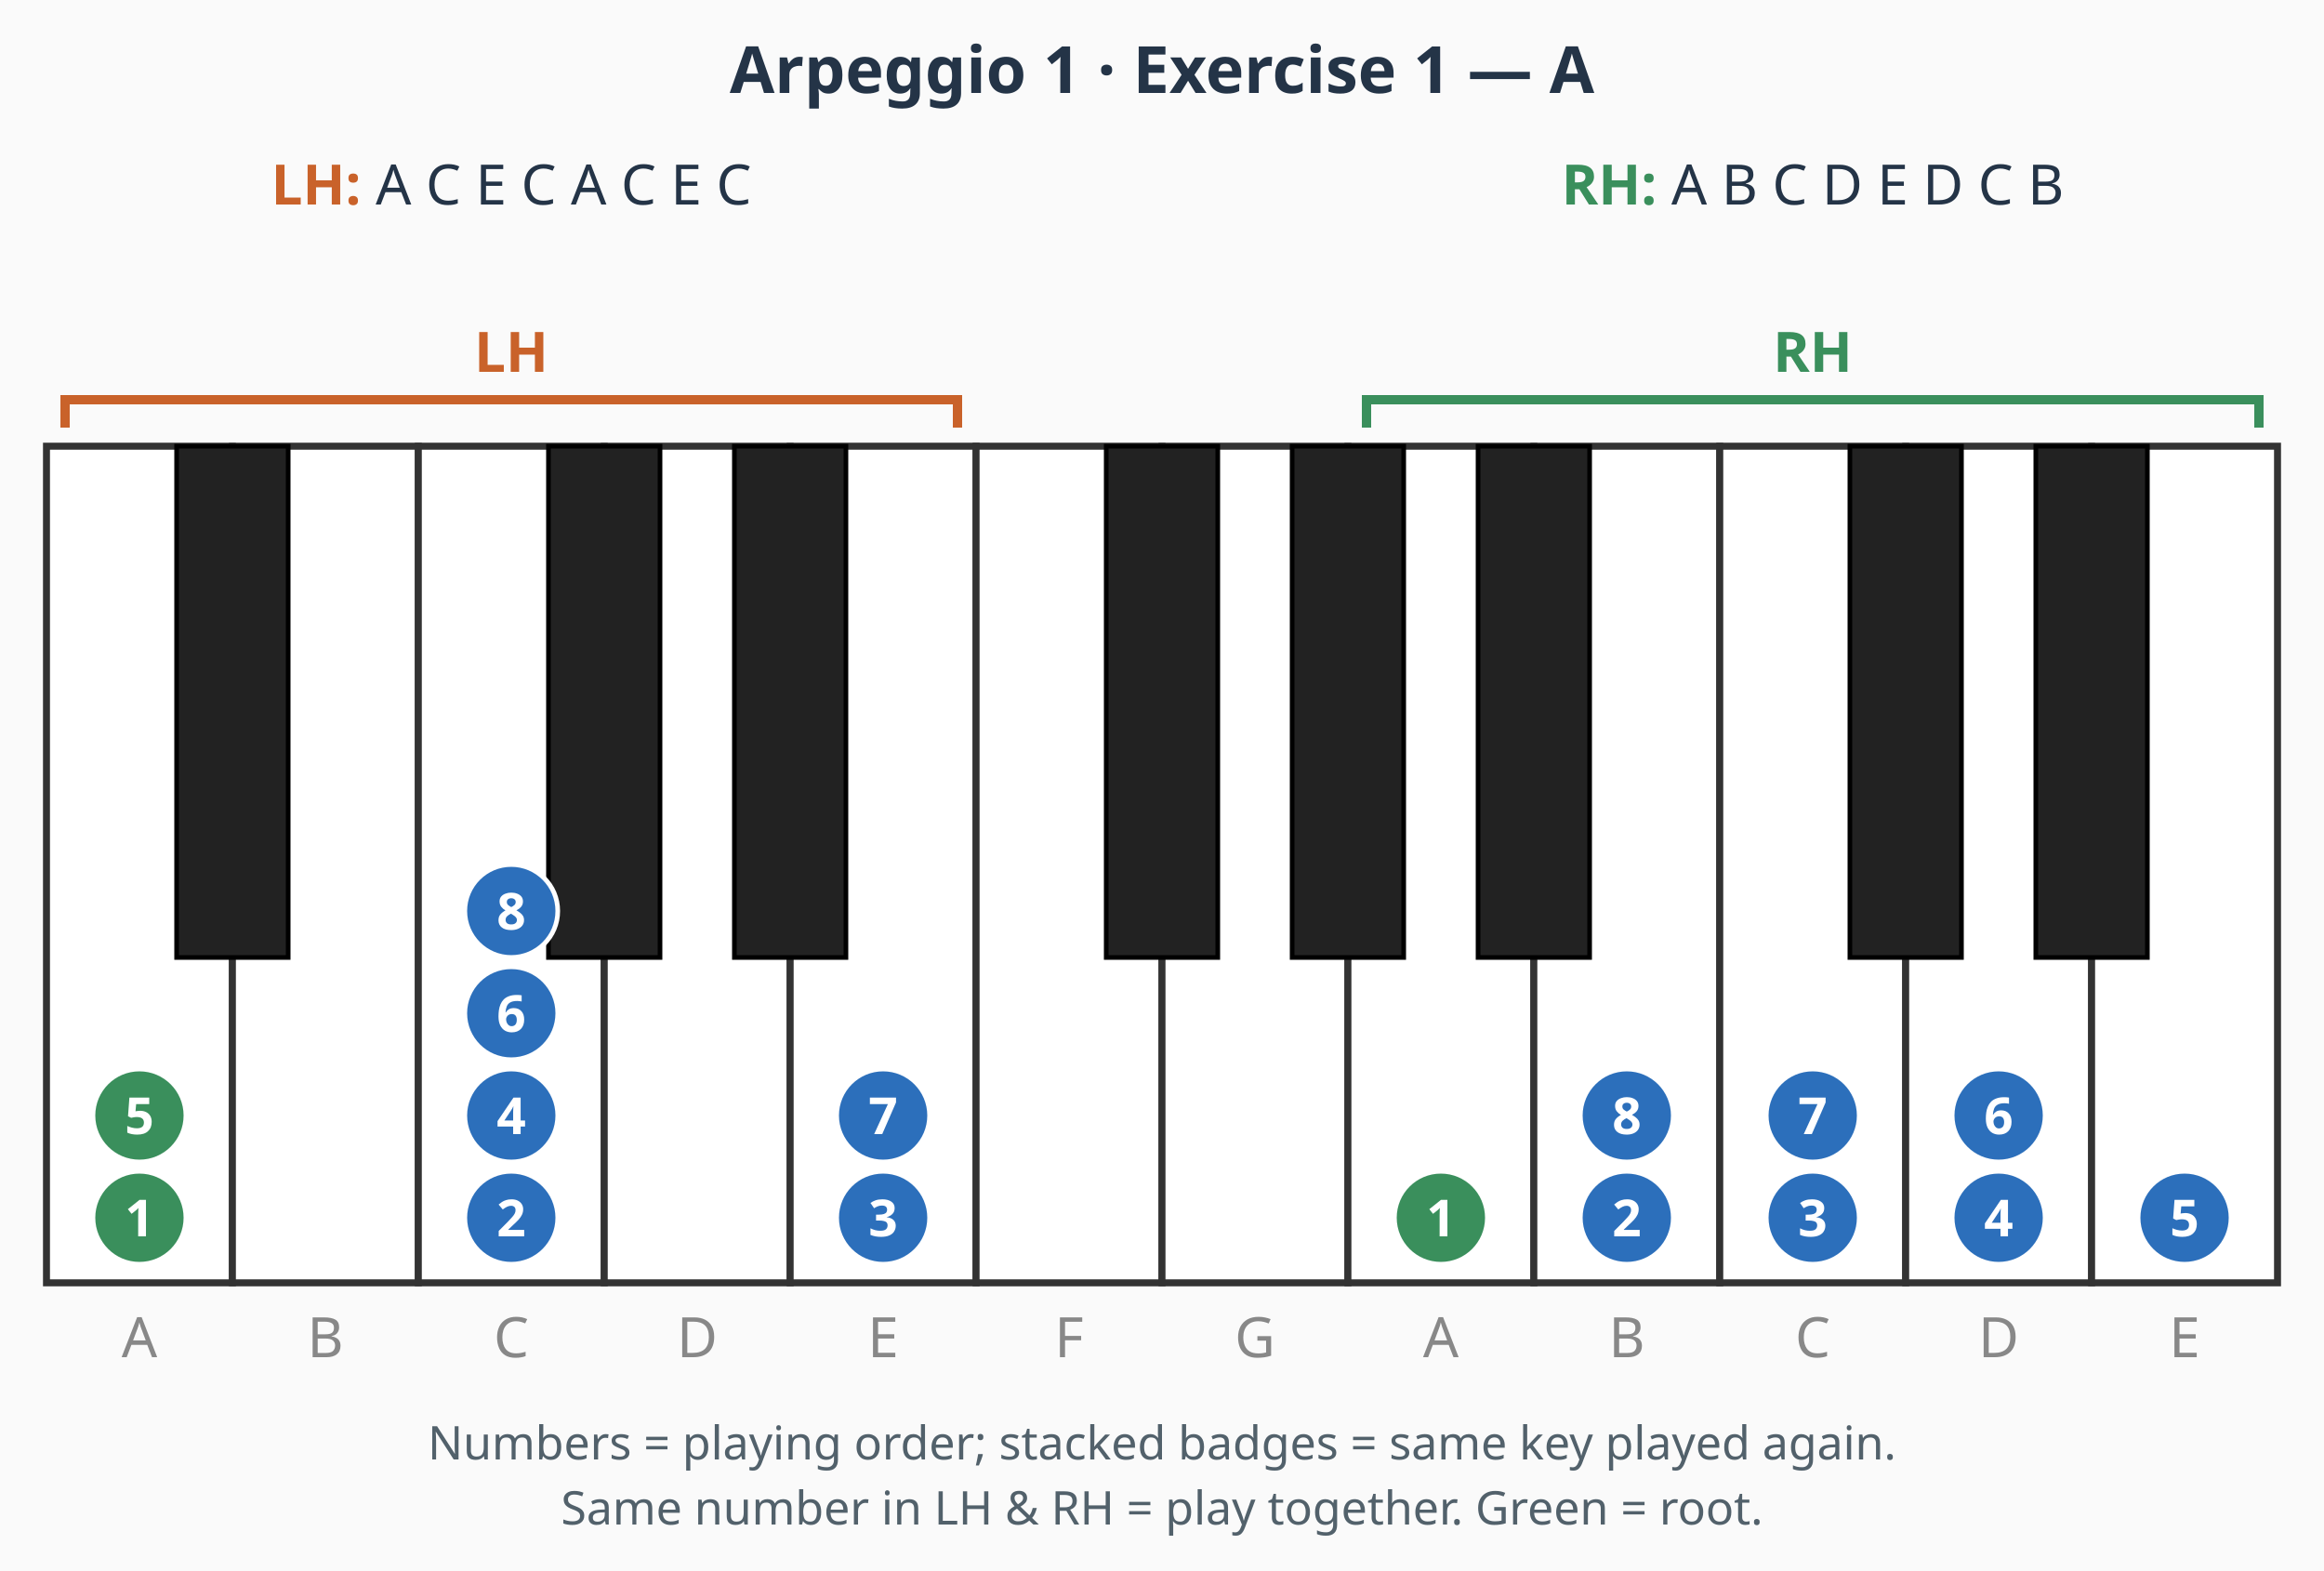
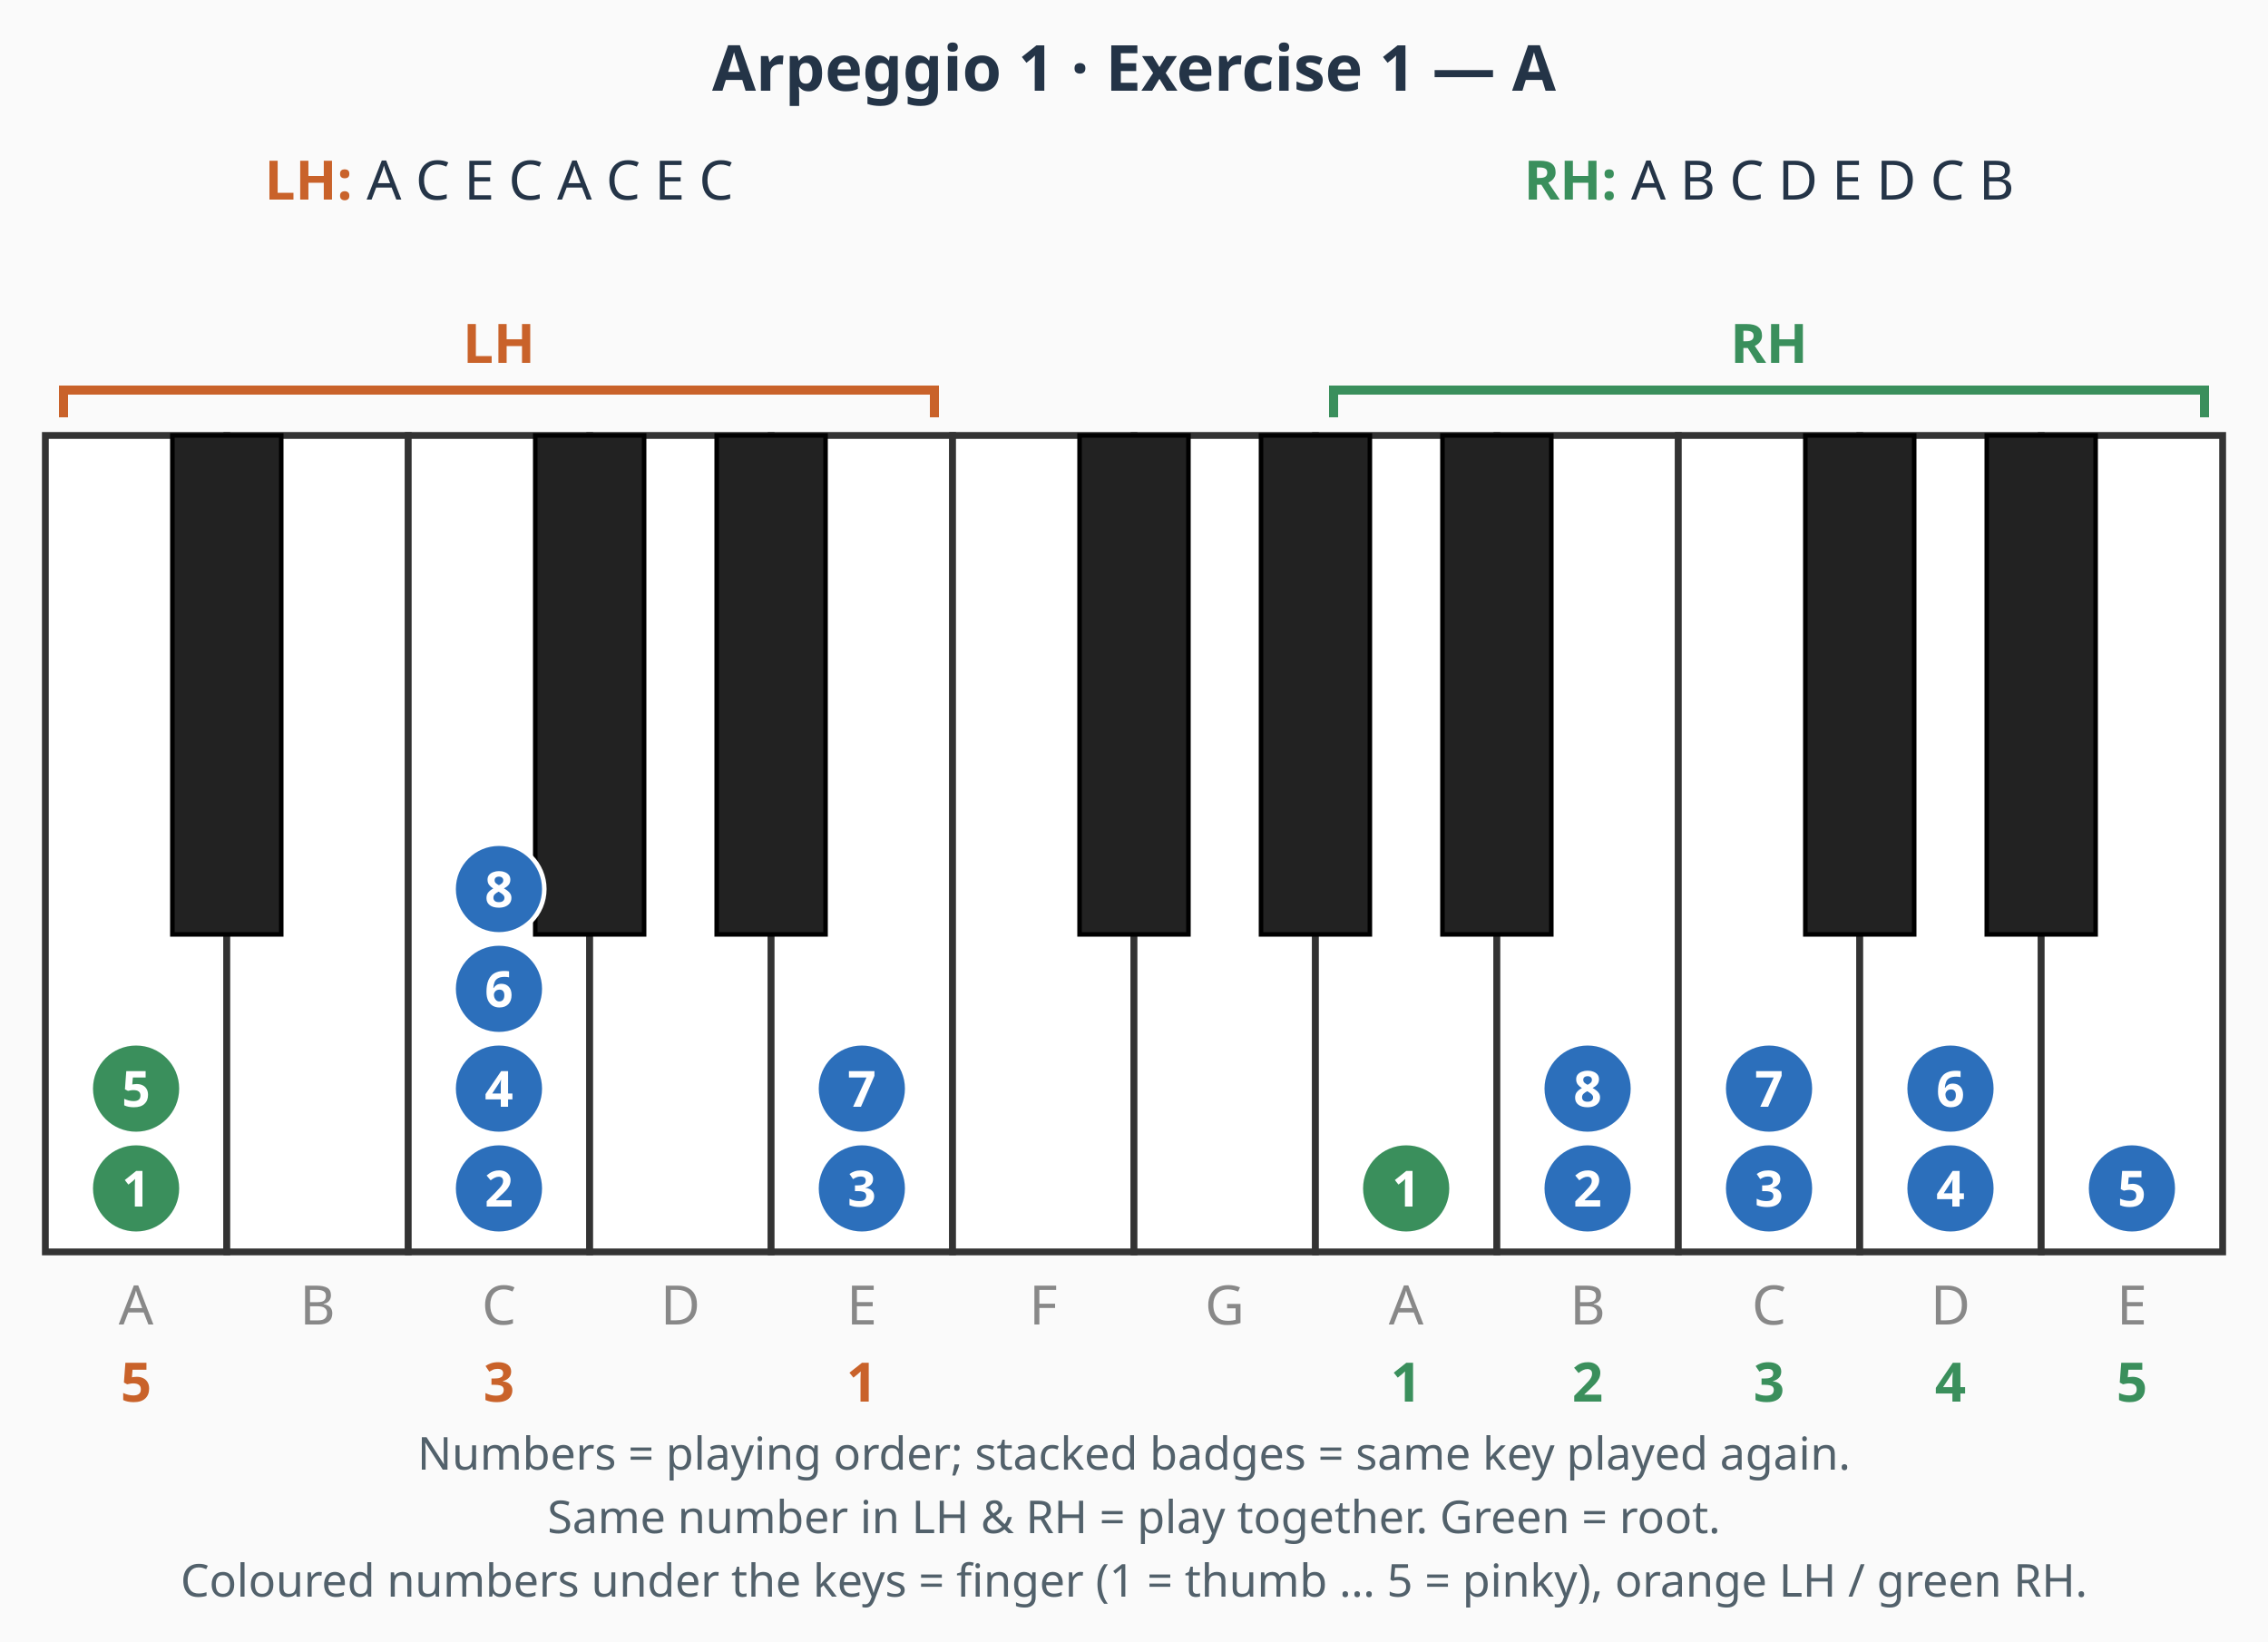
- <svg xmlns="http://www.w3.org/2000/svg" viewBox="0 0 500 338" font-family="sans-serif">
-   <rect width="500" height="338" fill="#fafafa" />
+ <svg xmlns="http://www.w3.org/2000/svg" viewBox="0 0 500 362" font-family="sans-serif">
+   <rect width="500" height="362" fill="#fafafa" />
  <text x="250" y="20" text-anchor="middle" font-size="14" font-weight="bold" fill="#243447">Arpeggio 1 · Exercise 1 — A</text>
  <text x="110" y="44" text-anchor="middle" font-size="12" fill="#243447">
    <tspan fill="#c9622a" font-weight="bold">LH:</tspan> A C E C A C E C</text>
  <text x="390" y="44" text-anchor="middle" font-size="12" fill="#243447">
    <tspan fill="#3a8f5c" font-weight="bold">RH:</tspan> A B C D E D C B</text>
  <path d="M14 92 V86 H206 V92" fill="none" stroke="#c9622a" stroke-width="2" />
  <text x="110" y="80" text-anchor="middle" font-size="12" font-weight="bold" fill="#c9622a">LH</text>
  <path d="M294 92 V86 H486 V92" fill="none" stroke="#3a8f5c" stroke-width="2" />
  <text x="390" y="80" text-anchor="middle" font-size="12" font-weight="bold" fill="#3a8f5c">RH</text>
  <g transform="translate(0,96)">
    <g stroke="#333" stroke-width="1.5">
      <rect x="10" y="0" width="40" height="180" fill="#ffffff" />
      <rect x="50" y="0" width="40" height="180" fill="#ffffff" />
      <rect x="90" y="0" width="40" height="180" fill="#ffffff" />
      <rect x="130" y="0" width="40" height="180" fill="#ffffff" />
      <rect x="170" y="0" width="40" height="180" fill="#ffffff" />
      <rect x="210" y="0" width="40" height="180" fill="#ffffff" />
      <rect x="250" y="0" width="40" height="180" fill="#ffffff" />
      <rect x="290" y="0" width="40" height="180" fill="#ffffff" />
      <rect x="330" y="0" width="40" height="180" fill="#ffffff" />
      <rect x="370" y="0" width="40" height="180" fill="#ffffff" />
      <rect x="410" y="0" width="40" height="180" fill="#ffffff" />
      <rect x="450" y="0" width="40" height="180" fill="#ffffff" />
    </g>
    <g stroke="#000" stroke-width="1" fill="#222222">
      <rect x="38" y="0" width="24" height="110" />
      <rect x="118" y="0" width="24" height="110" />
      <rect x="158" y="0" width="24" height="110" />
      <rect x="238" y="0" width="24" height="110" />
      <rect x="278" y="0" width="24" height="110" />
      <rect x="318" y="0" width="24" height="110" />
      <rect x="398" y="0" width="24" height="110" />
      <rect x="438" y="0" width="24" height="110" />
    </g>
    <g>
      <circle cx="30" cy="166" r="10" fill="#3a8f5c" stroke="#ffffff" stroke-width="1" />
      <circle cx="30" cy="144" r="10" fill="#3a8f5c" stroke="#ffffff" stroke-width="1" />
      <circle cx="110" cy="166" r="10" fill="#2c6fbb" stroke="#ffffff" stroke-width="1" />
      <circle cx="110" cy="144" r="10" fill="#2c6fbb" stroke="#ffffff" stroke-width="1" />
      <circle cx="110" cy="122" r="10" fill="#2c6fbb" stroke="#ffffff" stroke-width="1" />
      <circle cx="110" cy="100" r="10" fill="#2c6fbb" stroke="#ffffff" stroke-width="1" />
      <circle cx="190" cy="166" r="10" fill="#2c6fbb" stroke="#ffffff" stroke-width="1" />
      <circle cx="190" cy="144" r="10" fill="#2c6fbb" stroke="#ffffff" stroke-width="1" />
      <circle cx="310" cy="166" r="10" fill="#3a8f5c" stroke="#ffffff" stroke-width="1" />
      <circle cx="350" cy="166" r="10" fill="#2c6fbb" stroke="#ffffff" stroke-width="1" />
      <circle cx="350" cy="144" r="10" fill="#2c6fbb" stroke="#ffffff" stroke-width="1" />
      <circle cx="390" cy="166" r="10" fill="#2c6fbb" stroke="#ffffff" stroke-width="1" />
      <circle cx="390" cy="144" r="10" fill="#2c6fbb" stroke="#ffffff" stroke-width="1" />
      <circle cx="430" cy="166" r="10" fill="#2c6fbb" stroke="#ffffff" stroke-width="1" />
      <circle cx="430" cy="144" r="10" fill="#2c6fbb" stroke="#ffffff" stroke-width="1" />
      <circle cx="470" cy="166" r="10" fill="#2c6fbb" stroke="#ffffff" stroke-width="1" />
    </g>
    <g fill="#ffffff" font-size="11" font-weight="bold" text-anchor="middle">
      <text x="30" y="170">1</text>
      <text x="30" y="148">5</text>
      <text x="110" y="170">2</text>
      <text x="110" y="148">4</text>
      <text x="110" y="126">6</text>
      <text x="110" y="104">8</text>
      <text x="190" y="170">3</text>
      <text x="190" y="148">7</text>
      <text x="310" y="170">1</text>
      <text x="350" y="170">2</text>
      <text x="350" y="148">8</text>
      <text x="390" y="170">3</text>
      <text x="390" y="148">7</text>
      <text x="430" y="170">4</text>
      <text x="430" y="148">6</text>
      <text x="470" y="170">5</text>
    </g>
    <g fill="#888" font-size="12" text-anchor="middle">
      <text x="30" y="196">A</text>
      <text x="70" y="196">B</text>
      <text x="110" y="196">C</text>
      <text x="150" y="196">D</text>
      <text x="190" y="196">E</text>
      <text x="230" y="196">F</text>
      <text x="270" y="196">G</text>
      <text x="310" y="196">A</text>
      <text x="350" y="196">B</text>
      <text x="390" y="196">C</text>
      <text x="430" y="196">D</text>
      <text x="470" y="196">E</text>
    </g>
+     <g font-size="12" font-weight="bold" text-anchor="middle">
+       <text x="30" y="213" fill="#c9622a">5</text>
+       <text x="110" y="213" fill="#c9622a">3</text>
+       <text x="190" y="213" fill="#c9622a">1</text>
+       <text x="310" y="213" fill="#3a8f5c">1</text>
+       <text x="350" y="213" fill="#3a8f5c">2</text>
+       <text x="390" y="213" fill="#3a8f5c">3</text>
+       <text x="430" y="213" fill="#3a8f5c">4</text>
+       <text x="470" y="213" fill="#3a8f5c">5</text>
+     </g>
  </g>
-   <text x="250" y="314" text-anchor="middle" font-size="10" fill="#52616b">Numbers = playing order; stacked badges = same key played again.</text>
-   <text x="250" y="328" text-anchor="middle" font-size="10" fill="#52616b">Same number in LH &amp; RH = play together. Green = root.</text>
+   <text x="250" y="324" text-anchor="middle" font-size="10" fill="#52616b">Numbers = playing order; stacked badges = same key played again.</text>
+   <text x="250" y="338" text-anchor="middle" font-size="10" fill="#52616b">Same number in LH &amp; RH = play together. Green = root.</text>
+   <text x="250" y="352" text-anchor="middle" font-size="10" fill="#52616b">Coloured numbers under the keys = finger (1 = thumb … 5 = pinky), orange LH / green RH.</text>
</svg>
